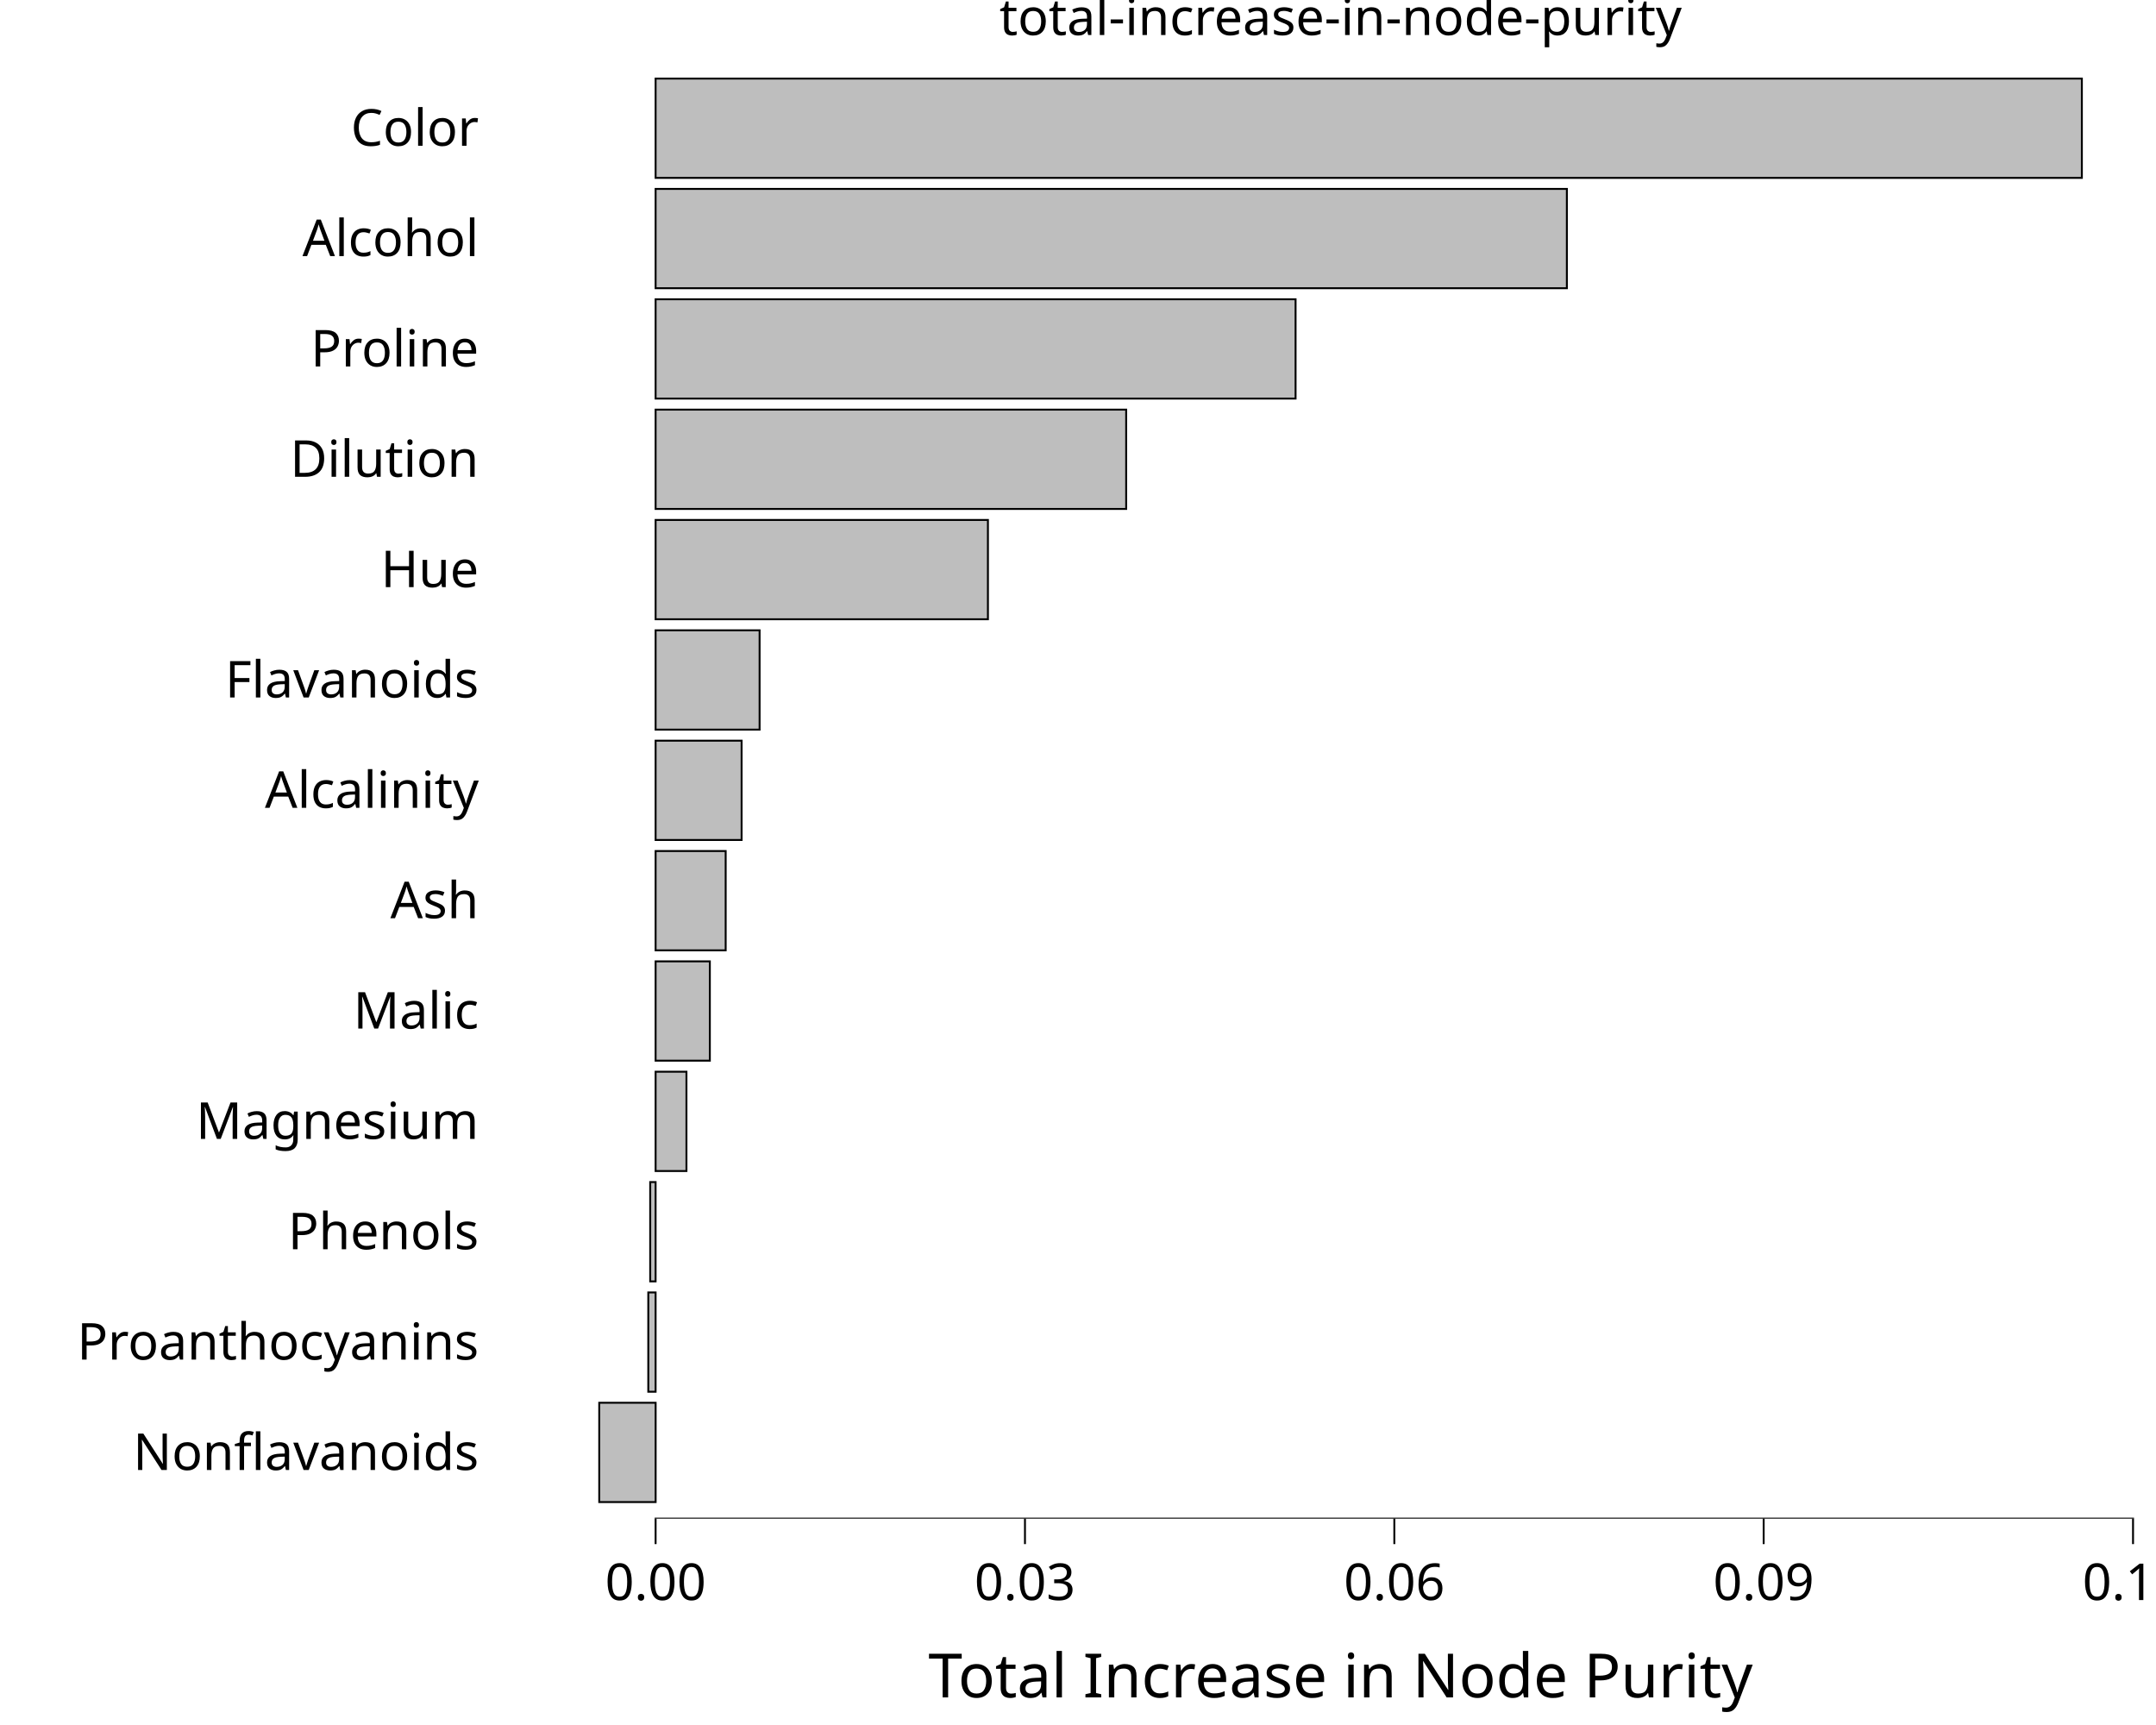
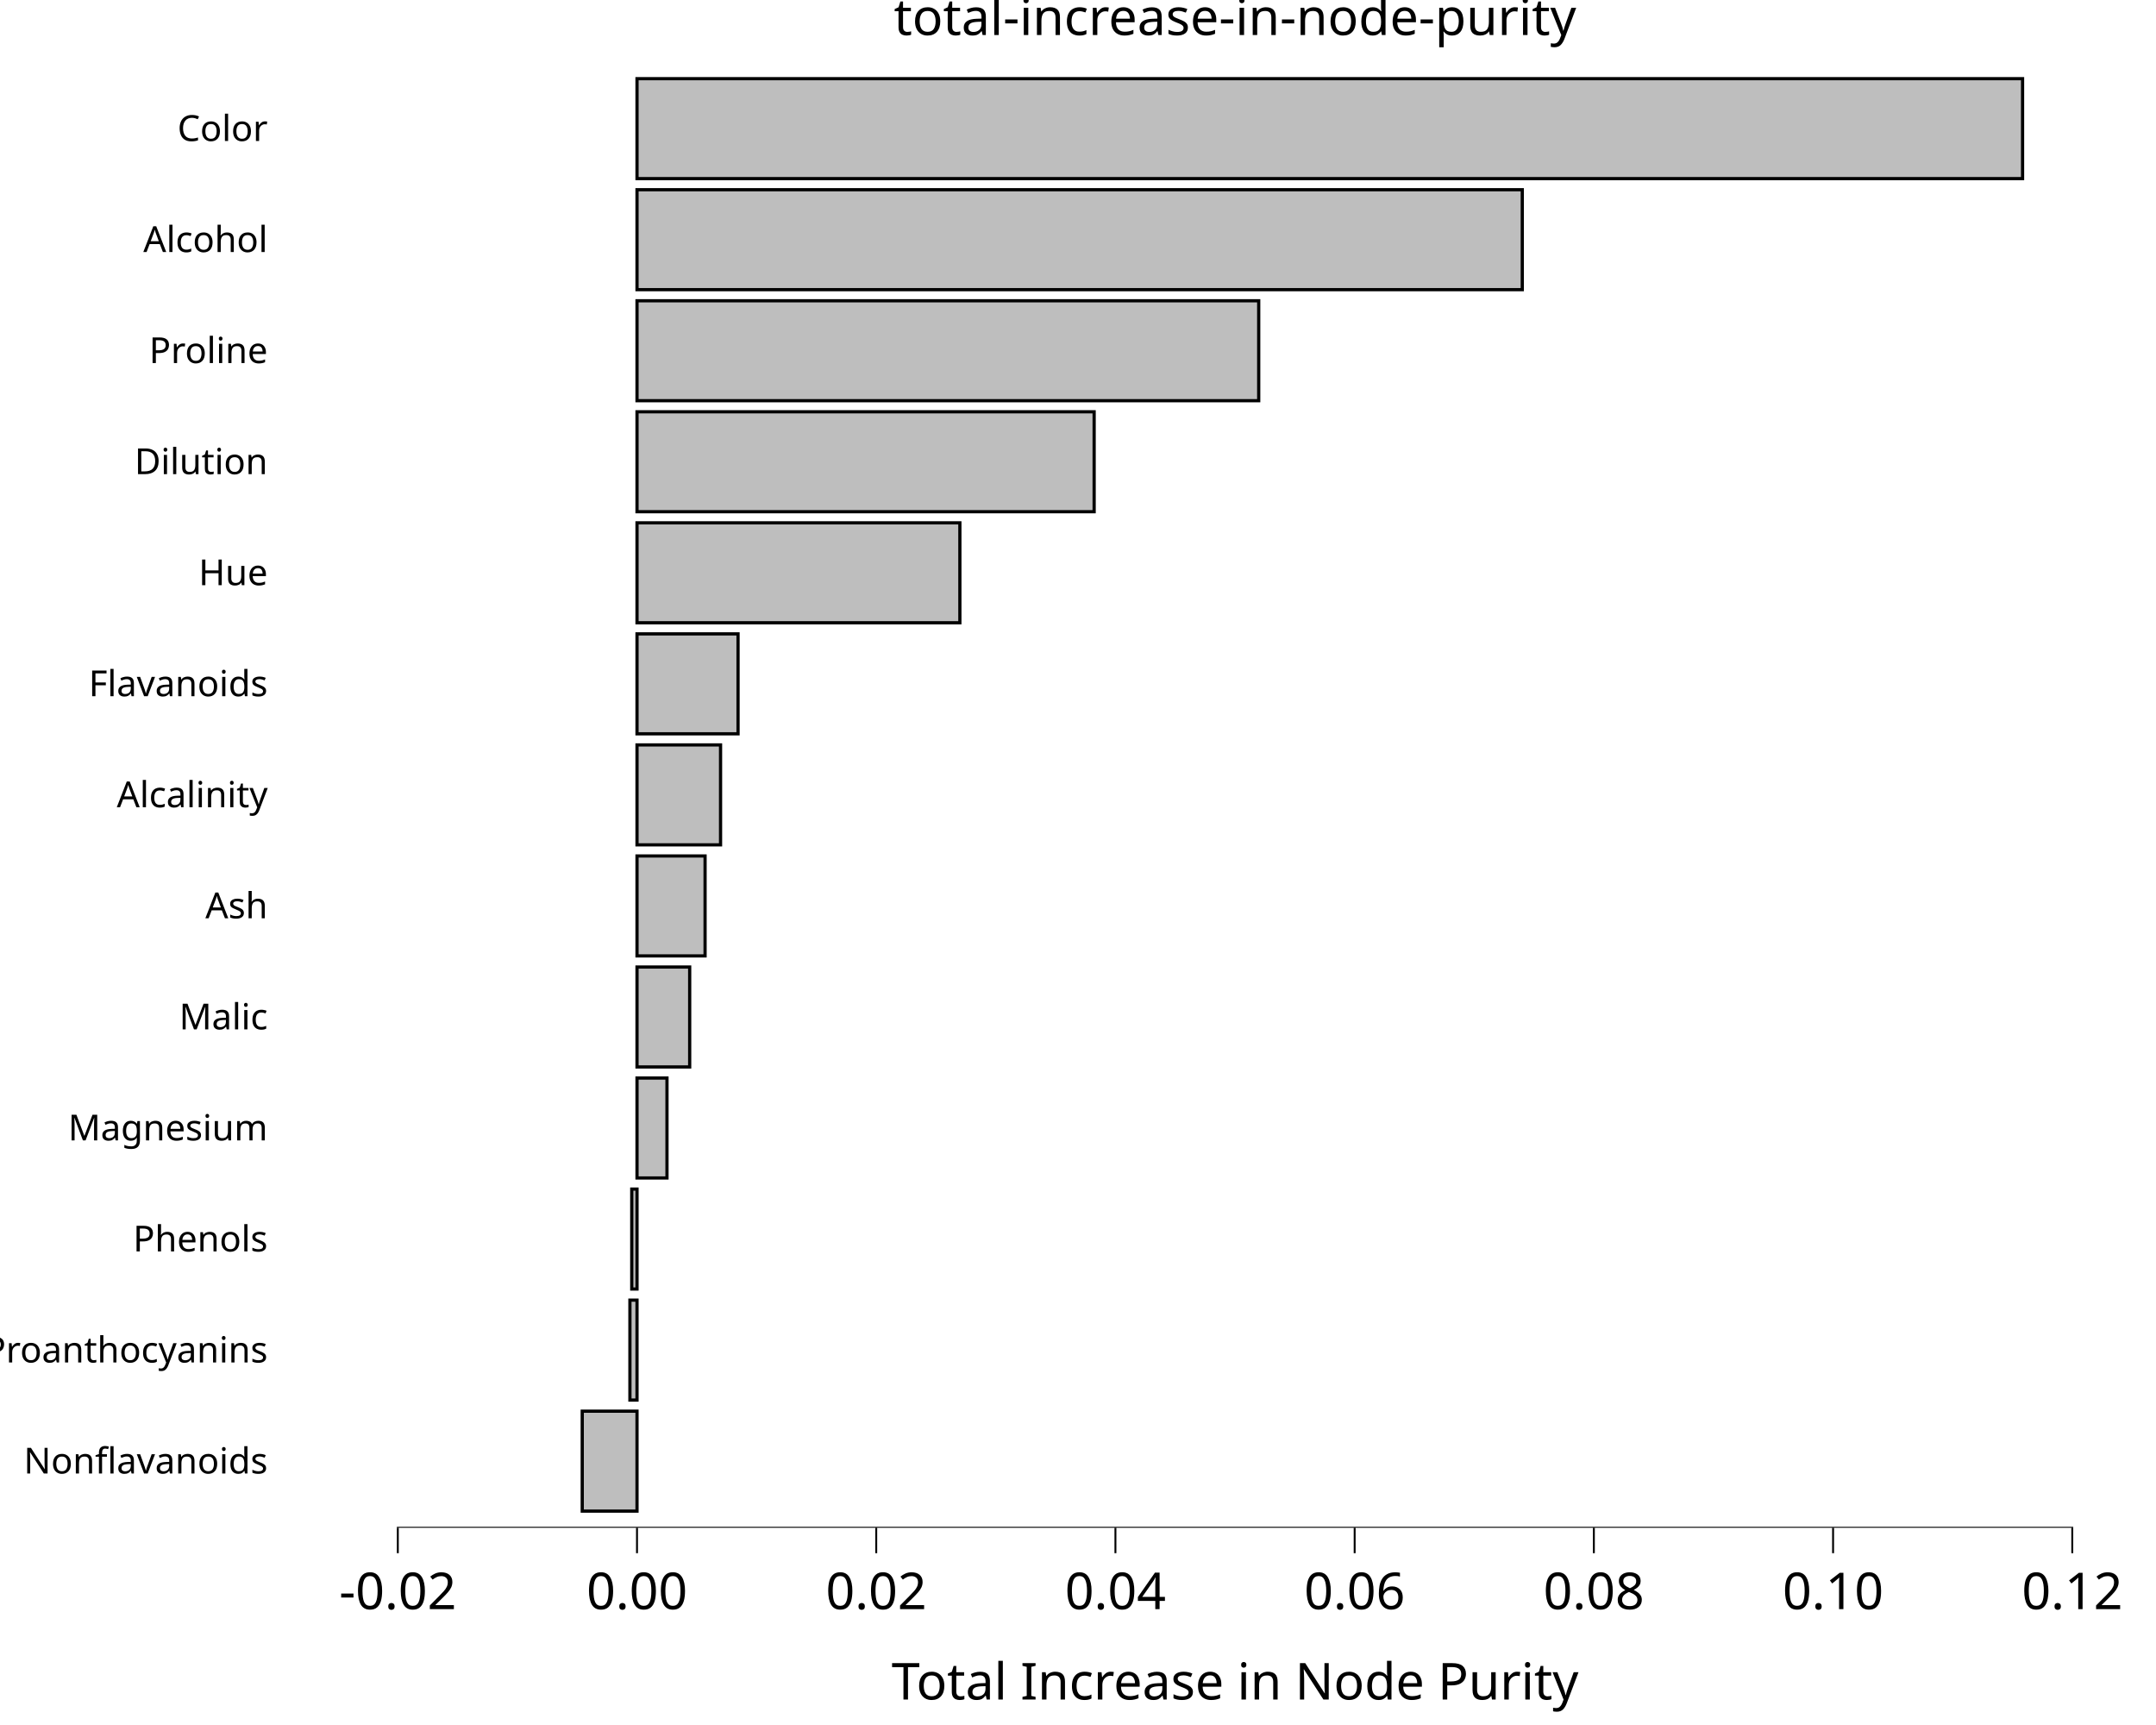
<svg xmlns="http://www.w3.org/2000/svg" class="svglite" data-engine-version="2.0" width="720.00pt" height="576.00pt" viewBox="0 0 720.00 576.00">
  <defs>
    <style type="text/css">
    .svglite line, .svglite polyline, .svglite polygon, .svglite path, .svglite rect, .svglite circle {
      fill: none;
      stroke: #000000;
      stroke-linecap: round;
      stroke-linejoin: round;
      stroke-miterlimit: 10.00;
    }
  </style>
  </defs>
  <rect width="100%" height="100%" style="stroke: none; fill: #FFFFFF;" />
  <defs>
    <clipPath id="cpMC4wMHw3MjAuMDB8MC4wMHw1NzYuMDA=">
      <rect x="0.00" y="0.00" width="720.00" height="576.00" />
    </clipPath>
  </defs>
  <g clip-path="url(#cpMC4wMHw3MjAuMDB8MC4wMHw1NzYuMDA=)">
    <rect x="0.00" y="0.00" width="720.00" height="576.00" style="stroke-width: 10.67; stroke: none;" />
  </g>
  <defs>
-     <clipPath id="cpMTc1LjM2fDcyMC4wMHwyMC43MXw1MDcuMDk=">
-       <rect x="175.36" y="20.71" width="544.64" height="486.39" />
+     <clipPath id="cpMTA0Ljg5fDcyMC4wMHwyMC43MXw1MTAuMTQ=">
+       <rect x="104.89" y="20.71" width="615.11" height="489.43" />
    </clipPath>
  </defs>
-   <g clip-path="url(#cpMTc1LjM2fDcyMC4wMHwyMC43MXw1MDcuMDk=)">
-     <rect x="175.36" y="20.71" width="544.64" height="486.39" style="stroke-width: 10.67; stroke: none;" />
-     <rect x="218.94" y="26.24" width="476.30" height="33.16" style="stroke-width: 0.64; stroke-linecap: square; stroke-linejoin: miter; fill: #BEBEBE;" />
-     <rect x="218.94" y="63.08" width="304.32" height="33.16" style="stroke-width: 0.64; stroke-linecap: square; stroke-linejoin: miter; fill: #BEBEBE;" />
-     <rect x="218.94" y="99.93" width="213.72" height="33.16" style="stroke-width: 0.64; stroke-linecap: square; stroke-linejoin: miter; fill: #BEBEBE;" />
-     <rect x="218.94" y="136.78" width="157.15" height="33.16" style="stroke-width: 0.64; stroke-linecap: square; stroke-linejoin: miter; fill: #BEBEBE;" />
-     <rect x="218.94" y="173.62" width="110.98" height="33.16" style="stroke-width: 0.64; stroke-linecap: square; stroke-linejoin: miter; fill: #BEBEBE;" />
-     <rect x="218.94" y="210.47" width="34.73" height="33.16" style="stroke-width: 0.64; stroke-linecap: square; stroke-linejoin: miter; fill: #BEBEBE;" />
-     <rect x="218.94" y="247.32" width="28.72" height="33.16" style="stroke-width: 0.64; stroke-linecap: square; stroke-linejoin: miter; fill: #BEBEBE;" />
-     <rect x="218.94" y="284.17" width="23.40" height="33.16" style="stroke-width: 0.64; stroke-linecap: square; stroke-linejoin: miter; fill: #BEBEBE;" />
-     <rect x="218.94" y="321.01" width="18.11" height="33.16" style="stroke-width: 0.64; stroke-linecap: square; stroke-linejoin: miter; fill: #BEBEBE;" />
-     <rect x="218.94" y="357.86" width="10.30" height="33.16" style="stroke-width: 0.64; stroke-linecap: square; stroke-linejoin: miter; fill: #BEBEBE;" />
-     <rect x="217.14" y="394.71" width="1.80" height="33.16" style="stroke-width: 0.64; stroke-linecap: square; stroke-linejoin: miter; fill: #BEBEBE;" />
-     <rect x="216.50" y="431.56" width="2.44" height="33.16" style="stroke-width: 0.64; stroke-linecap: square; stroke-linejoin: miter; fill: #BEBEBE;" />
-     <rect x="200.12" y="468.40" width="18.83" height="33.16" style="stroke-width: 0.64; stroke-linecap: square; stroke-linejoin: miter; fill: #BEBEBE;" />
-     <line x1="218.62" y1="507.09" x2="712.65" y2="507.09" style="stroke-width: 0.64; stroke-linecap: butt;" />
-     <rect x="175.36" y="20.71" width="544.64" height="486.39" style="stroke-width: 0.00; stroke: none;" />
+   <g clip-path="url(#cpMTA0Ljg5fDcyMC4wMHwyMC43MXw1MTAuMTQ=)">
+     <rect x="104.89" y="20.71" width="615.11" height="489.43" style="stroke-width: 10.67; stroke: none;" />
+     <rect x="212.73" y="26.27" width="462.71" height="33.37" style="stroke-width: 1.07; stroke-linecap: square; stroke-linejoin: miter; fill: #BEBEBE;" />
+     <rect x="212.73" y="63.35" width="295.64" height="33.37" style="stroke-width: 1.07; stroke-linecap: square; stroke-linejoin: miter; fill: #BEBEBE;" />
+     <rect x="212.73" y="100.43" width="207.62" height="33.37" style="stroke-width: 1.07; stroke-linecap: square; stroke-linejoin: miter; fill: #BEBEBE;" />
+     <rect x="212.73" y="137.50" width="152.66" height="33.37" style="stroke-width: 1.07; stroke-linecap: square; stroke-linejoin: miter; fill: #BEBEBE;" />
+     <rect x="212.73" y="174.58" width="107.82" height="33.37" style="stroke-width: 1.07; stroke-linecap: square; stroke-linejoin: miter; fill: #BEBEBE;" />
+     <rect x="212.73" y="211.66" width="33.74" height="33.37" style="stroke-width: 1.07; stroke-linecap: square; stroke-linejoin: miter; fill: #BEBEBE;" />
+     <rect x="212.73" y="248.74" width="27.90" height="33.37" style="stroke-width: 1.07; stroke-linecap: square; stroke-linejoin: miter; fill: #BEBEBE;" />
+     <rect x="212.73" y="285.82" width="22.73" height="33.37" style="stroke-width: 1.07; stroke-linecap: square; stroke-linejoin: miter; fill: #BEBEBE;" />
+     <rect x="212.73" y="322.90" width="17.59" height="33.37" style="stroke-width: 1.07; stroke-linecap: square; stroke-linejoin: miter; fill: #BEBEBE;" />
+     <rect x="212.73" y="359.97" width="10.01" height="33.37" style="stroke-width: 1.07; stroke-linecap: square; stroke-linejoin: miter; fill: #BEBEBE;" />
+     <rect x="210.98" y="397.05" width="1.75" height="33.37" style="stroke-width: 1.07; stroke-linecap: square; stroke-linejoin: miter; fill: #BEBEBE;" />
+     <rect x="210.36" y="434.13" width="2.37" height="33.37" style="stroke-width: 1.07; stroke-linecap: square; stroke-linejoin: miter; fill: #BEBEBE;" />
+     <rect x="194.44" y="471.21" width="18.29" height="33.37" style="stroke-width: 1.07; stroke-linecap: square; stroke-linejoin: miter; fill: #BEBEBE;" />
+     <line x1="132.53" y1="510.14" x2="692.36" y2="510.14" style="stroke-width: 0.64; stroke-linecap: butt;" />
+     <rect x="104.89" y="20.71" width="615.11" height="489.43" style="stroke-width: 0.00; stroke: none;" />
  </g>
  <g clip-path="url(#cpMC4wMHw3MjAuMDB8MC4wMHw1NzYuMDA=)">
-     <polyline points="175.36,507.09 175.36,20.71 " style="stroke-width: 0.00; stroke: none; stroke-linecap: butt;" />
-     <text x="159.88" y="490.84" text-anchor="end" style="font-size: 17.00px; font-family: sans;" textLength="107.75px" lengthAdjust="spacingAndGlyphs">Nonflavanoids</text>
-     <text x="159.88" y="453.99" text-anchor="end" style="font-size: 17.00px; font-family: sans;" textLength="126.66px" lengthAdjust="spacingAndGlyphs">Proanthocyanins</text>
-     <text x="159.88" y="417.14" text-anchor="end" style="font-size: 17.00px; font-family: sans;" textLength="61.44px" lengthAdjust="spacingAndGlyphs">Phenols</text>
-     <text x="159.88" y="380.29" text-anchor="end" style="font-size: 17.00px; font-family: sans;" textLength="87.89px" lengthAdjust="spacingAndGlyphs">Magnesium</text>
-     <text x="159.88" y="343.45" text-anchor="end" style="font-size: 17.00px; font-family: sans;" textLength="39.68px" lengthAdjust="spacingAndGlyphs">Malic</text>
-     <text x="159.88" y="306.60" text-anchor="end" style="font-size: 17.00px; font-family: sans;" textLength="29.30px" lengthAdjust="spacingAndGlyphs">Ash</text>
-     <text x="159.88" y="269.75" text-anchor="end" style="font-size: 17.00px; font-family: sans;" textLength="67.09px" lengthAdjust="spacingAndGlyphs">Alcalinity</text>
-     <text x="159.88" y="232.90" text-anchor="end" style="font-size: 17.00px; font-family: sans;" textLength="82.22px" lengthAdjust="spacingAndGlyphs">Flavanoids</text>
-     <text x="159.88" y="196.06" text-anchor="end" style="font-size: 17.00px; font-family: sans;" textLength="31.19px" lengthAdjust="spacingAndGlyphs">Hue</text>
-     <text x="159.88" y="159.21" text-anchor="end" style="font-size: 17.00px; font-family: sans;" textLength="56.69px" lengthAdjust="spacingAndGlyphs">Dilution</text>
-     <text x="159.88" y="122.36" text-anchor="end" style="font-size: 17.00px; font-family: sans;" textLength="52.92px" lengthAdjust="spacingAndGlyphs">Proline</text>
-     <text x="159.88" y="85.51" text-anchor="end" style="font-size: 17.00px; font-family: sans;" textLength="55.76px" lengthAdjust="spacingAndGlyphs">Alcohol</text>
-     <text x="159.88" y="48.67" text-anchor="end" style="font-size: 17.00px; font-family: sans;" textLength="40.63px" lengthAdjust="spacingAndGlyphs">Color</text>
-     <polyline points="175.36,507.09 720.00,507.09 " style="stroke-width: 0.00; stroke: none; stroke-linecap: butt;" />
-     <polyline points="218.94,515.60 218.94,507.09 " style="stroke-width: 0.64; stroke-linecap: butt;" />
-     <polyline points="342.29,515.60 342.29,507.09 " style="stroke-width: 0.64; stroke-linecap: butt;" />
-     <polyline points="465.64,515.60 465.64,507.09 " style="stroke-width: 0.64; stroke-linecap: butt;" />
-     <polyline points="588.98,515.60 588.98,507.09 " style="stroke-width: 0.64; stroke-linecap: butt;" />
-     <polyline points="712.33,515.60 712.33,507.09 " style="stroke-width: 0.64; stroke-linecap: butt;" />
-     <text x="218.94" y="534.27" text-anchor="middle" style="font-size: 17.00px; font-family: sans;" textLength="33.09px" lengthAdjust="spacingAndGlyphs">0.00</text>
-     <text x="342.29" y="534.27" text-anchor="middle" style="font-size: 17.00px; font-family: sans;" textLength="33.09px" lengthAdjust="spacingAndGlyphs">0.03</text>
-     <text x="465.64" y="534.27" text-anchor="middle" style="font-size: 17.00px; font-family: sans;" textLength="33.09px" lengthAdjust="spacingAndGlyphs">0.06</text>
-     <text x="588.98" y="534.27" text-anchor="middle" style="font-size: 17.00px; font-family: sans;" textLength="33.09px" lengthAdjust="spacingAndGlyphs">0.09</text>
-     <text x="712.33" y="534.27" text-anchor="middle" style="font-size: 17.00px; font-family: sans;" textLength="33.09px" lengthAdjust="spacingAndGlyphs">0.12</text>
-     <text x="447.68" y="566.78" text-anchor="middle" style="font-size: 20.40px; font-family: sans;" textLength="263.09px" lengthAdjust="spacingAndGlyphs">Total Increase in Node Purity</text>
-     <text x="447.68" y="11.70" text-anchor="middle" style="font-size: 17.00px; font-family: sans;" textLength="211.67px" lengthAdjust="spacingAndGlyphs">total-increase-in-node-purity</text>
+     <polyline points="104.89,510.14 104.89,20.71 " style="stroke-width: 0.00; stroke: none; stroke-linecap: butt;" />
+     <text x="89.41" y="492.02" text-anchor="end" style="font-size: 12.00px; font-family: sans;" textLength="76.06px" lengthAdjust="spacingAndGlyphs">Nonflavanoids</text>
+     <text x="89.41" y="454.94" text-anchor="end" style="font-size: 12.00px; font-family: sans;" textLength="89.41px" lengthAdjust="spacingAndGlyphs">Proanthocyanins</text>
+     <text x="89.41" y="417.87" text-anchor="end" style="font-size: 12.00px; font-family: sans;" textLength="43.37px" lengthAdjust="spacingAndGlyphs">Phenols</text>
+     <text x="89.41" y="380.79" text-anchor="end" style="font-size: 12.00px; font-family: sans;" textLength="62.04px" lengthAdjust="spacingAndGlyphs">Magnesium</text>
+     <text x="89.41" y="343.71" text-anchor="end" style="font-size: 12.00px; font-family: sans;" textLength="28.01px" lengthAdjust="spacingAndGlyphs">Malic</text>
+     <text x="89.41" y="306.63" text-anchor="end" style="font-size: 12.00px; font-family: sans;" textLength="20.69px" lengthAdjust="spacingAndGlyphs">Ash</text>
+     <text x="89.41" y="269.55" text-anchor="end" style="font-size: 12.00px; font-family: sans;" textLength="47.35px" lengthAdjust="spacingAndGlyphs">Alcalinity</text>
+     <text x="89.41" y="232.47" text-anchor="end" style="font-size: 12.00px; font-family: sans;" textLength="58.04px" lengthAdjust="spacingAndGlyphs">Flavanoids</text>
+     <text x="89.41" y="195.40" text-anchor="end" style="font-size: 12.00px; font-family: sans;" textLength="22.02px" lengthAdjust="spacingAndGlyphs">Hue</text>
+     <text x="89.41" y="158.32" text-anchor="end" style="font-size: 12.00px; font-family: sans;" textLength="40.02px" lengthAdjust="spacingAndGlyphs">Dilution</text>
+     <text x="89.41" y="121.24" text-anchor="end" style="font-size: 12.00px; font-family: sans;" textLength="37.35px" lengthAdjust="spacingAndGlyphs">Proline</text>
+     <text x="89.41" y="84.16" text-anchor="end" style="font-size: 12.00px; font-family: sans;" textLength="39.36px" lengthAdjust="spacingAndGlyphs">Alcohol</text>
+     <text x="89.41" y="47.08" text-anchor="end" style="font-size: 12.00px; font-family: sans;" textLength="28.68px" lengthAdjust="spacingAndGlyphs">Color</text>
+     <polyline points="104.89,510.14 720.00,510.14 " style="stroke-width: 0.00; stroke: none; stroke-linecap: butt;" />
+     <polyline points="132.85,518.64 132.85,510.14 " style="stroke-width: 0.64; stroke-linecap: butt;" />
+     <polyline points="212.73,518.64 212.73,510.14 " style="stroke-width: 0.64; stroke-linecap: butt;" />
+     <polyline points="292.62,518.64 292.62,510.14 " style="stroke-width: 0.64; stroke-linecap: butt;" />
+     <polyline points="372.50,518.64 372.50,510.14 " style="stroke-width: 0.64; stroke-linecap: butt;" />
+     <polyline points="452.39,518.64 452.39,510.14 " style="stroke-width: 0.64; stroke-linecap: butt;" />
+     <polyline points="532.27,518.64 532.27,510.14 " style="stroke-width: 0.64; stroke-linecap: butt;" />
+     <polyline points="612.16,518.64 612.16,510.14 " style="stroke-width: 0.64; stroke-linecap: butt;" />
+     <polyline points="692.04,518.64 692.04,510.14 " style="stroke-width: 0.64; stroke-linecap: butt;" />
+     <text x="132.85" y="537.32" text-anchor="middle" style="font-size: 17.00px; font-family: sans;" textLength="38.75px" lengthAdjust="spacingAndGlyphs">-0.02</text>
+     <text x="212.73" y="537.32" text-anchor="middle" style="font-size: 17.00px; font-family: sans;" textLength="33.09px" lengthAdjust="spacingAndGlyphs">0.00</text>
+     <text x="292.62" y="537.32" text-anchor="middle" style="font-size: 17.00px; font-family: sans;" textLength="33.09px" lengthAdjust="spacingAndGlyphs">0.02</text>
+     <text x="372.50" y="537.32" text-anchor="middle" style="font-size: 17.00px; font-family: sans;" textLength="33.09px" lengthAdjust="spacingAndGlyphs">0.04</text>
+     <text x="452.39" y="537.32" text-anchor="middle" style="font-size: 17.00px; font-family: sans;" textLength="33.09px" lengthAdjust="spacingAndGlyphs">0.06</text>
+     <text x="532.27" y="537.32" text-anchor="middle" style="font-size: 17.00px; font-family: sans;" textLength="33.09px" lengthAdjust="spacingAndGlyphs">0.08</text>
+     <text x="612.16" y="537.32" text-anchor="middle" style="font-size: 17.00px; font-family: sans;" textLength="33.09px" lengthAdjust="spacingAndGlyphs">0.10</text>
+     <text x="692.04" y="537.32" text-anchor="middle" style="font-size: 17.00px; font-family: sans;" textLength="33.09px" lengthAdjust="spacingAndGlyphs">0.12</text>
+     <text x="412.44" y="567.49" text-anchor="middle" style="font-size: 17.00px; font-family: sans;" textLength="219.24px" lengthAdjust="spacingAndGlyphs">Total Increase in Node Purity</text>
+     <text x="412.44" y="11.70" text-anchor="middle" style="font-size: 17.00px; font-family: sans;" textLength="211.67px" lengthAdjust="spacingAndGlyphs">total-increase-in-node-purity</text>
  </g>
</svg>
